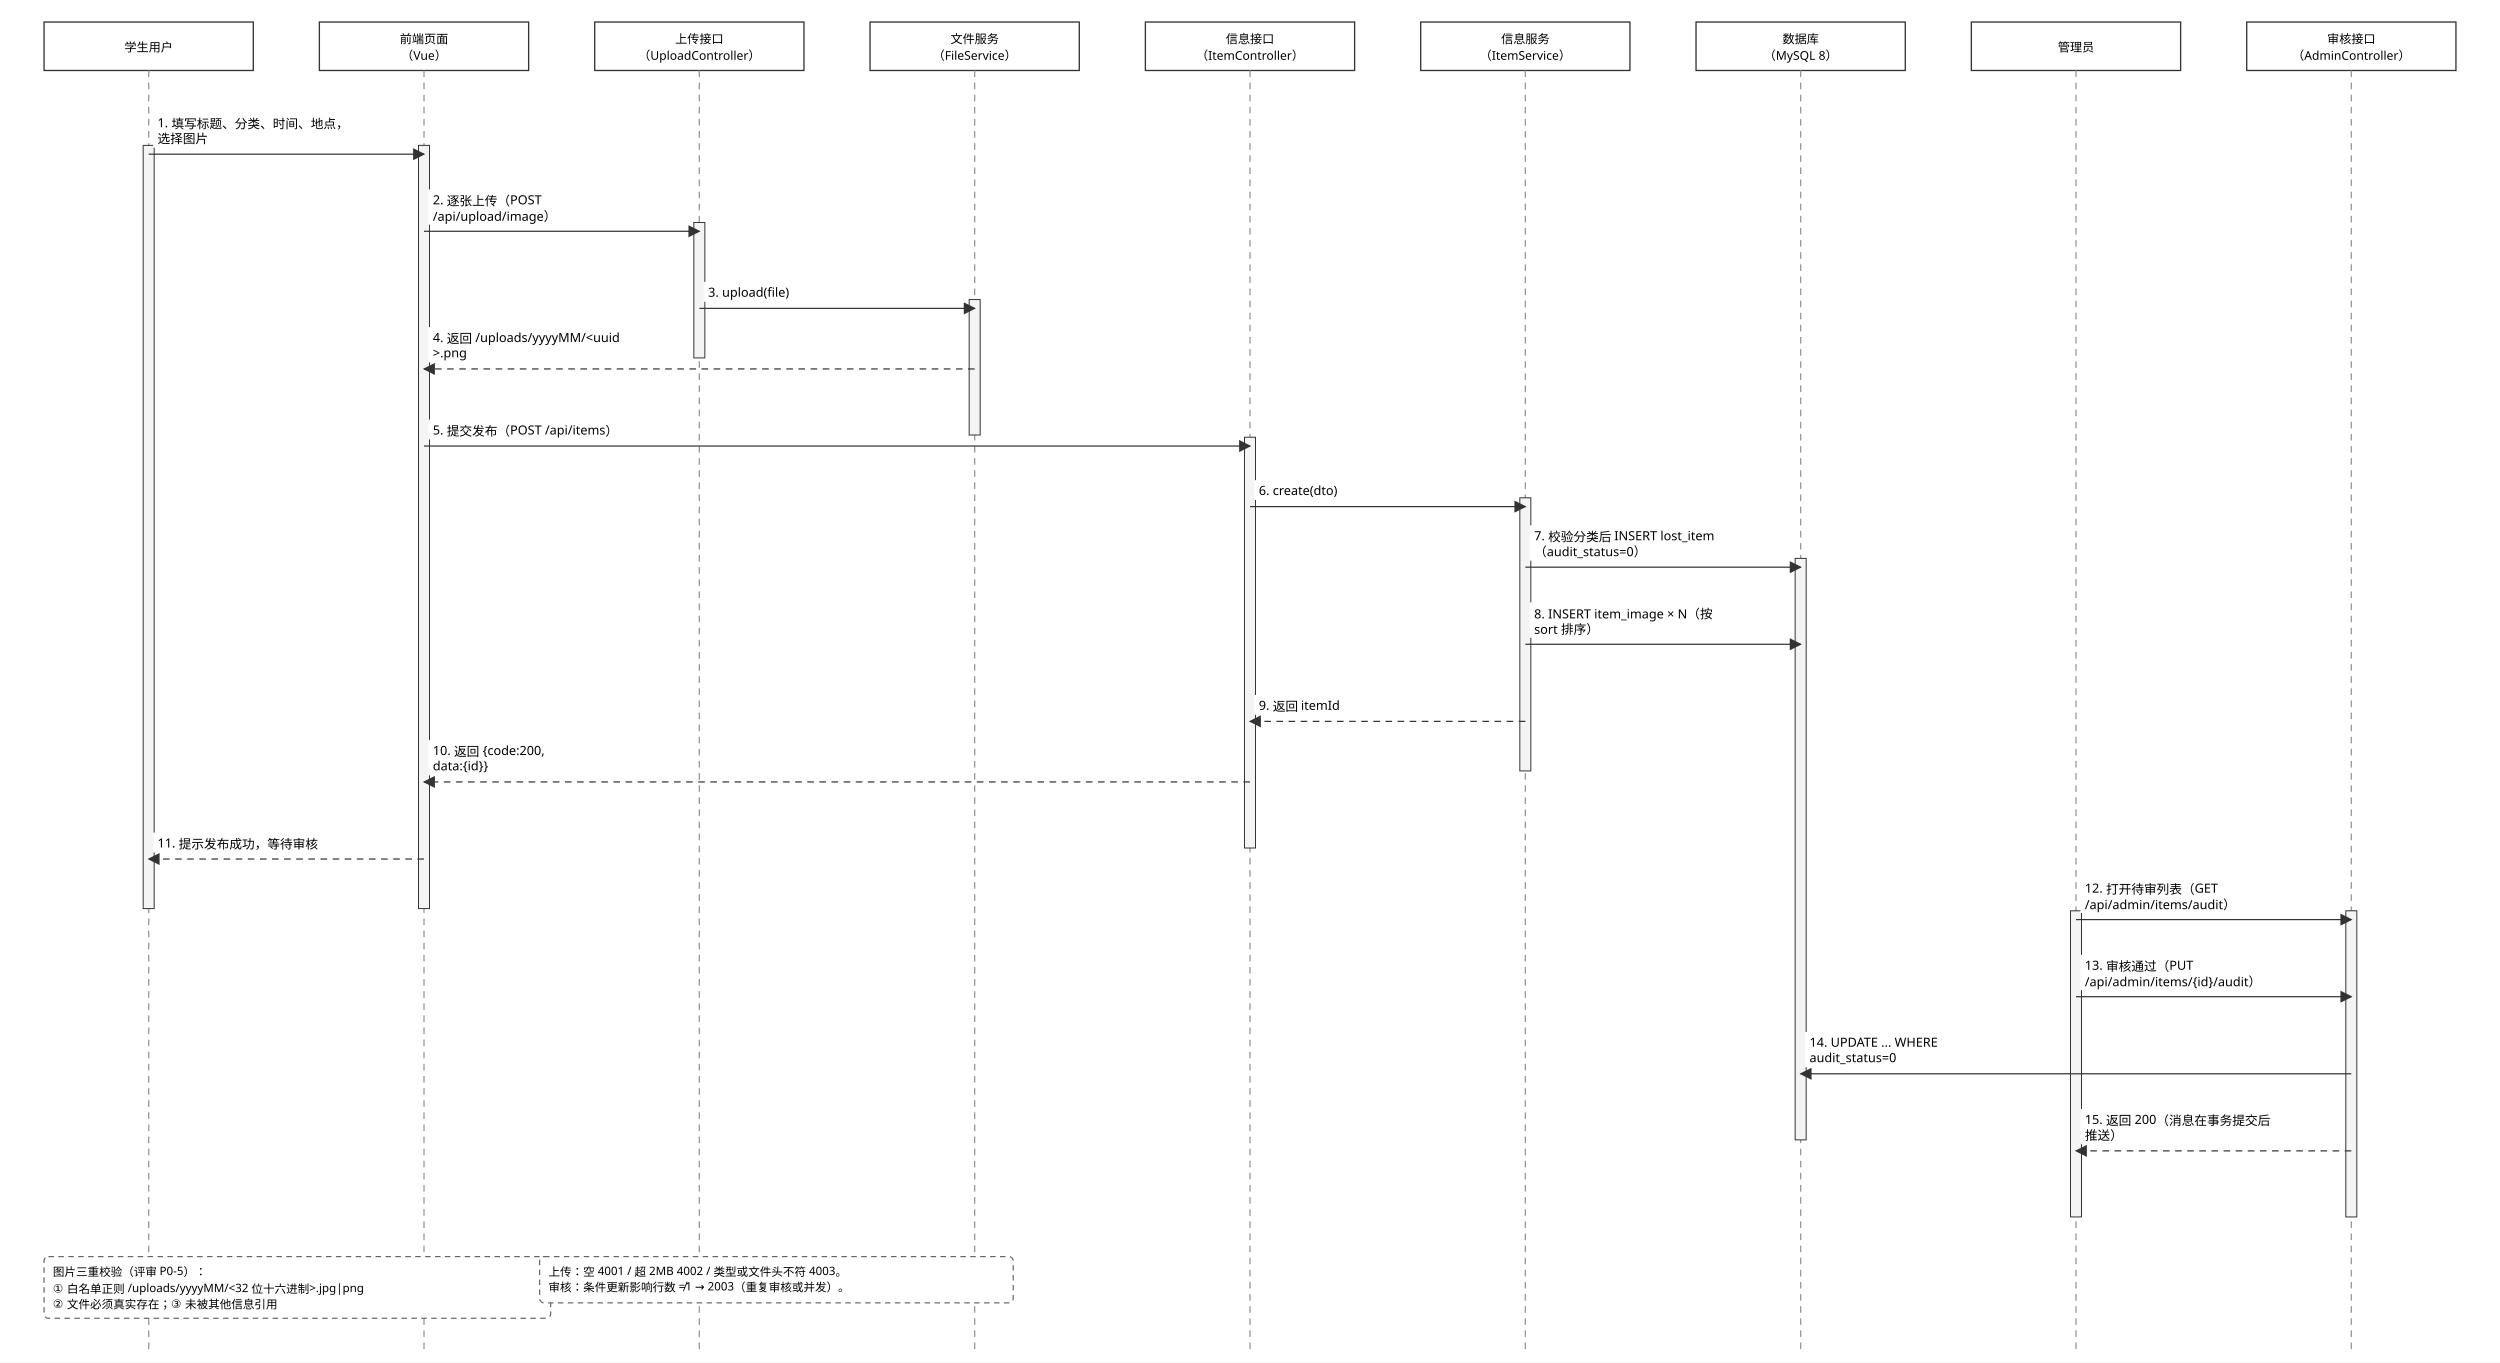
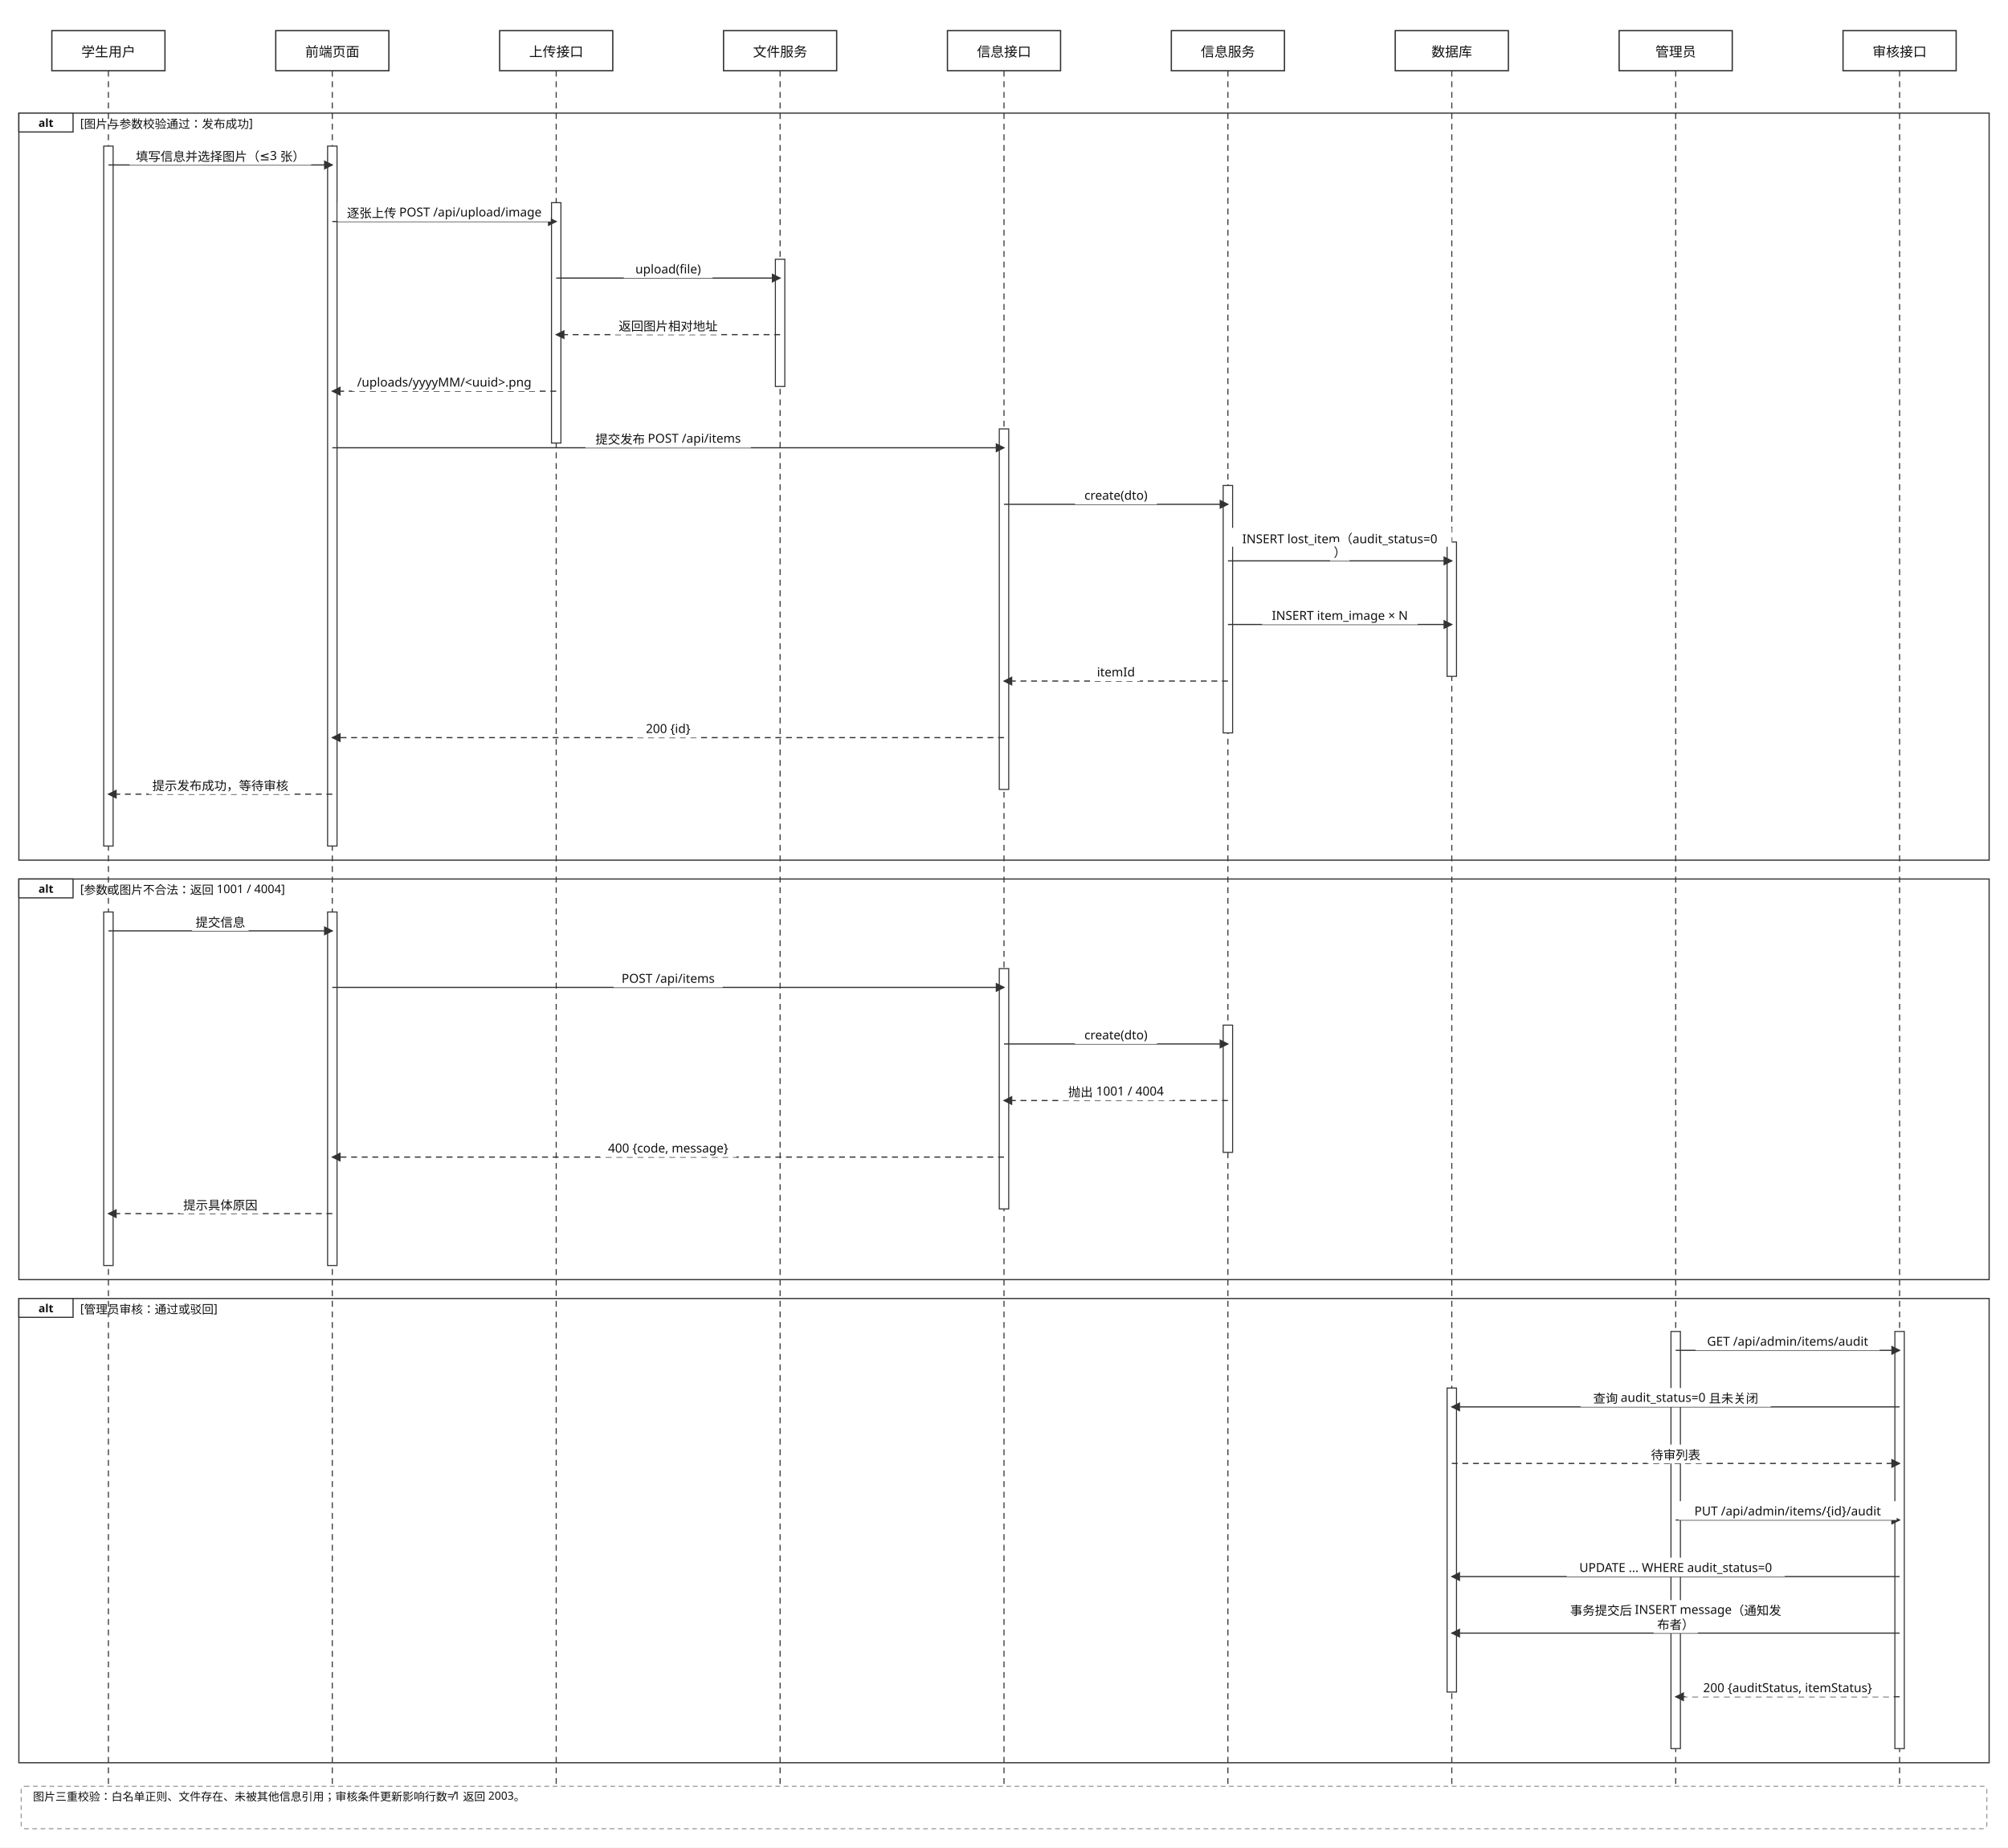
- <svg xmlns="http://www.w3.org/2000/svg" width="2270px" height="1237px" viewBox="0 0 2270 1237">
+ <svg xmlns="http://www.w3.org/2000/svg" width="1704px" height="1568px" viewBox="0 0 1704 1568">
  <defs>
-     <marker id="ar" markerWidth="10" markerHeight="10" refX="9" refY="5" orient="auto">
-       <path d="M0,0 L10,5 L0,10 z" fill="#333333" />
+     <marker id="a" markerWidth="8" markerHeight="8" refX="7" refY="4" orient="auto">
+       <path d="M0,0 L8,4 L0,8 z" fill="#333" />
    </marker>
  </defs>
-   <rect width="2270" height="1237" fill="#ffffff" />
-   <rect x="40.0" y="20" width="190" height="44" fill="#FFFFFF" stroke="#333333" stroke-width="1.2" />
-   <text x="135.0" y="42.0" text-anchor="middle" font-family="Microsoft YaHei,SimHei" font-size="11" fill="#000000" dominant-baseline="central">学生用户</text>
-   <line x1="135.0" y1="64" x2="135.0" y2="1225" stroke="#999999" stroke-width="1.2" stroke-dasharray="6 5" />
-   <rect x="290.0" y="20" width="190" height="44" fill="#FFFFFF" stroke="#333333" stroke-width="1.2" />
-   <text x="385.0" y="34.5" text-anchor="middle" font-family="Microsoft YaHei,SimHei" font-size="11" fill="#000000" dominant-baseline="central">前端页面</text>
-   <text x="385.0" y="49.5" text-anchor="middle" font-family="Microsoft YaHei,SimHei" font-size="11" fill="#000000" dominant-baseline="central">（Vue）</text>
-   <line x1="385.0" y1="64" x2="385.0" y2="1225" stroke="#999999" stroke-width="1.2" stroke-dasharray="6 5" />
-   <rect x="540.0" y="20" width="190" height="44" fill="#FFFFFF" stroke="#333333" stroke-width="1.2" />
-   <text x="635.0" y="34.5" text-anchor="middle" font-family="Microsoft YaHei,SimHei" font-size="11" fill="#000000" dominant-baseline="central">上传接口</text>
-   <text x="635.0" y="49.5" text-anchor="middle" font-family="Microsoft YaHei,SimHei" font-size="11" fill="#000000" dominant-baseline="central">（UploadController）</text>
-   <line x1="635.0" y1="64" x2="635.0" y2="1225" stroke="#999999" stroke-width="1.2" stroke-dasharray="6 5" />
-   <rect x="790.0" y="20" width="190" height="44" fill="#FFFFFF" stroke="#333333" stroke-width="1.2" />
-   <text x="885.0" y="34.5" text-anchor="middle" font-family="Microsoft YaHei,SimHei" font-size="11" fill="#000000" dominant-baseline="central">文件服务</text>
-   <text x="885.0" y="49.5" text-anchor="middle" font-family="Microsoft YaHei,SimHei" font-size="11" fill="#000000" dominant-baseline="central">（FileService）</text>
-   <line x1="885.0" y1="64" x2="885.0" y2="1225" stroke="#999999" stroke-width="1.2" stroke-dasharray="6 5" />
-   <rect x="1040.0" y="20" width="190" height="44" fill="#FFFFFF" stroke="#333333" stroke-width="1.2" />
-   <text x="1135.0" y="34.5" text-anchor="middle" font-family="Microsoft YaHei,SimHei" font-size="11" fill="#000000" dominant-baseline="central">信息接口</text>
-   <text x="1135.0" y="49.5" text-anchor="middle" font-family="Microsoft YaHei,SimHei" font-size="11" fill="#000000" dominant-baseline="central">（ItemController）</text>
-   <line x1="1135.0" y1="64" x2="1135.0" y2="1225" stroke="#999999" stroke-width="1.2" stroke-dasharray="6 5" />
-   <rect x="1290.0" y="20" width="190" height="44" fill="#FFFFFF" stroke="#333333" stroke-width="1.2" />
-   <text x="1385.0" y="34.5" text-anchor="middle" font-family="Microsoft YaHei,SimHei" font-size="11" fill="#000000" dominant-baseline="central">信息服务</text>
-   <text x="1385.0" y="49.5" text-anchor="middle" font-family="Microsoft YaHei,SimHei" font-size="11" fill="#000000" dominant-baseline="central">（ItemService）</text>
-   <line x1="1385.0" y1="64" x2="1385.0" y2="1225" stroke="#999999" stroke-width="1.2" stroke-dasharray="6 5" />
-   <rect x="1540.0" y="20" width="190" height="44" fill="#FFFFFF" stroke="#333333" stroke-width="1.2" />
-   <text x="1635.0" y="34.5" text-anchor="middle" font-family="Microsoft YaHei,SimHei" font-size="11" fill="#000000" dominant-baseline="central">数据库</text>
-   <text x="1635.0" y="49.5" text-anchor="middle" font-family="Microsoft YaHei,SimHei" font-size="11" fill="#000000" dominant-baseline="central">（MySQL 8）</text>
-   <line x1="1635.0" y1="64" x2="1635.0" y2="1225" stroke="#999999" stroke-width="1.2" stroke-dasharray="6 5" />
-   <rect x="1790.0" y="20" width="190" height="44" fill="#FFFFFF" stroke="#333333" stroke-width="1.2" />
-   <text x="1885.0" y="42.0" text-anchor="middle" font-family="Microsoft YaHei,SimHei" font-size="11" fill="#000000" dominant-baseline="central">管理员</text>
-   <line x1="1885.0" y1="64" x2="1885.0" y2="1225" stroke="#999999" stroke-width="1.2" stroke-dasharray="6 5" />
-   <rect x="2040.0" y="20" width="190" height="44" fill="#FFFFFF" stroke="#333333" stroke-width="1.2" />
-   <text x="2135.0" y="34.5" text-anchor="middle" font-family="Microsoft YaHei,SimHei" font-size="11" fill="#000000" dominant-baseline="central">审核接口</text>
-   <text x="2135.0" y="49.5" text-anchor="middle" font-family="Microsoft YaHei,SimHei" font-size="11" fill="#000000" dominant-baseline="central">（AdminController）</text>
-   <line x1="2135.0" y1="64" x2="2135.0" y2="1225" stroke="#999999" stroke-width="1.2" stroke-dasharray="6 5" />
-   <rect x="130.0" y="132" width="10" height="693" fill="#F4F4F4" stroke="#333333" stroke-width="0.9" />
-   <rect x="380.0" y="132" width="10" height="693" fill="#F4F4F4" stroke="#333333" stroke-width="0.9" />
-   <rect x="630.0" y="202" width="10" height="123" fill="#F4F4F4" stroke="#333333" stroke-width="0.9" />
-   <rect x="880.0" y="272" width="10" height="123" fill="#F4F4F4" stroke="#333333" stroke-width="0.9" />
-   <rect x="1130.0" y="397" width="10" height="373" fill="#F4F4F4" stroke="#333333" stroke-width="0.9" />
-   <rect x="1380.0" y="452" width="10" height="248" fill="#F4F4F4" stroke="#333333" stroke-width="0.9" />
-   <rect x="1630.0" y="507" width="10" height="528" fill="#F4F4F4" stroke="#333333" stroke-width="0.9" />
-   <rect x="1880.0" y="827" width="10" height="278" fill="#F4F4F4" stroke="#333333" stroke-width="0.9" />
-   <rect x="2130.0" y="827" width="10" height="278" fill="#F4F4F4" stroke="#333333" stroke-width="0.9" />
-   <path d="M 135.0,140 L 385.0,140" fill="none" stroke="#333333" stroke-width="1.1" marker-end="url(#ar)" />
-   <rect x="139.0" y="102" width="189.975" height="32" fill="#ffffff" />
-   <text x="143.0" y="111" font-family="Microsoft YaHei,SimHei" font-size="11.5" fill="#000000" dominant-baseline="central">1. 填写标题、分类、时间、地点，</text>
-   <text x="143.0" y="125" font-family="Microsoft YaHei,SimHei" font-size="11.5" fill="#000000" dominant-baseline="central">选择图片</text>
-   <path d="M 385.0,210 L 635.0,210" fill="none" stroke="#333333" stroke-width="1.1" marker-end="url(#ar)" />
-   <rect x="389.0" y="172" width="129.025" height="32" fill="#ffffff" />
-   <text x="393.0" y="181" font-family="Microsoft YaHei,SimHei" font-size="11.5" fill="#000000" dominant-baseline="central">2. 逐张上传（POST </text>
-   <text x="393.0" y="195" font-family="Microsoft YaHei,SimHei" font-size="11.5" fill="#000000" dominant-baseline="central">/api/upload/image）</text>
-   <path d="M 635.0,280 L 885.0,280" fill="none" stroke="#333333" stroke-width="1.1" marker-end="url(#ar)" />
-   <rect x="639.0" y="256" width="104.875" height="18" fill="#ffffff" />
-   <text x="643.0" y="265" font-family="Microsoft YaHei,SimHei" font-size="11.5" fill="#000000" dominant-baseline="central">3. upload(file)</text>
-   <path d="M 885.0,335 L 385.0,335" fill="none" stroke="#333333" stroke-width="1.1" stroke-dasharray="6 5" marker-end="url(#ar)" />
-   <rect x="389.0" y="297" width="191.125" height="32" fill="#ffffff" />
-   <text x="393.0" y="306" font-family="Microsoft YaHei,SimHei" font-size="11.5" fill="#000000" dominant-baseline="central">4. 返回 /uploads/yyyyMM/&lt;uuid</text>
-   <text x="393.0" y="320" font-family="Microsoft YaHei,SimHei" font-size="11.5" fill="#000000" dominant-baseline="central">&gt;.png</text>
-   <path d="M 385.0,405 L 1135.0,405" fill="none" stroke="#333333" stroke-width="1.1" marker-end="url(#ar)" />
-   <rect x="389.0" y="381" width="192.85" height="18" fill="#ffffff" />
-   <text x="393.0" y="390" font-family="Microsoft YaHei,SimHei" font-size="11.5" fill="#000000" dominant-baseline="central">5. 提交发布（POST /api/items）</text>
-   <path d="M 1135.0,460 L 1385.0,460" fill="none" stroke="#333333" stroke-width="1.1" marker-end="url(#ar)" />
-   <rect x="1139.0" y="436" width="98.55" height="18" fill="#ffffff" />
-   <text x="1143.0" y="445" font-family="Microsoft YaHei,SimHei" font-size="11.5" fill="#000000" dominant-baseline="central">6. create(dto)</text>
-   <path d="M 1385.0,515 L 1635.0,515" fill="none" stroke="#333333" stroke-width="1.1" marker-end="url(#ar)" />
-   <rect x="1389.0" y="477" width="194.0" height="32" fill="#ffffff" />
-   <text x="1393.0" y="486" font-family="Microsoft YaHei,SimHei" font-size="11.5" fill="#000000" dominant-baseline="central">7. 校验分类后 INSERT lost_item</text>
-   <text x="1393.0" y="500" font-family="Microsoft YaHei,SimHei" font-size="11.5" fill="#000000" dominant-baseline="central">（audit_status=0）</text>
-   <path d="M 1385.0,585 L 1635.0,585" fill="none" stroke="#333333" stroke-width="1.1" marker-end="url(#ar)" />
-   <rect x="1389.0" y="547" width="189.975" height="32" fill="#ffffff" />
-   <text x="1393.0" y="556" font-family="Microsoft YaHei,SimHei" font-size="11.5" fill="#000000" dominant-baseline="central">8. INSERT item_image × N（按</text>
-   <text x="1393.0" y="570" font-family="Microsoft YaHei,SimHei" font-size="11.5" fill="#000000" dominant-baseline="central"> sort 排序）</text>
-   <path d="M 1385.0,655 L 1135.0,655" fill="none" stroke="#333333" stroke-width="1.1" stroke-dasharray="6 5" marker-end="url(#ar)" />
-   <rect x="1139.0" y="631" width="96.25" height="18" fill="#ffffff" />
-   <text x="1143.0" y="640" font-family="Microsoft YaHei,SimHei" font-size="11.5" fill="#000000" dominant-baseline="central">9. 返回 itemId</text>
-   <path d="M 1135.0,710 L 385.0,710" fill="none" stroke="#333333" stroke-width="1.1" stroke-dasharray="6 5" marker-end="url(#ar)" />
-   <rect x="389.0" y="672" width="134.2" height="32" fill="#ffffff" />
-   <text x="393.0" y="681" font-family="Microsoft YaHei,SimHei" font-size="11.5" fill="#000000" dominant-baseline="central">10. 返回 {code:200, </text>
-   <text x="393.0" y="695" font-family="Microsoft YaHei,SimHei" font-size="11.5" fill="#000000" dominant-baseline="central">data:{id}}</text>
-   <path d="M 385.0,780 L 135.0,780" fill="none" stroke="#333333" stroke-width="1.1" stroke-dasharray="6 5" marker-end="url(#ar)" />
-   <rect x="139.0" y="756" width="161.8" height="18" fill="#ffffff" />
-   <text x="143.0" y="765" font-family="Microsoft YaHei,SimHei" font-size="11.5" fill="#000000" dominant-baseline="central">11. 提示发布成功，等待审核</text>
-   <path d="M 1885.0,835 L 2135.0,835" fill="none" stroke="#333333" stroke-width="1.1" marker-end="url(#ar)" />
-   <rect x="1889.0" y="797" width="160.65" height="32" fill="#ffffff" />
-   <text x="1893.0" y="806" font-family="Microsoft YaHei,SimHei" font-size="11.5" fill="#000000" dominant-baseline="central">12. 打开待审列表（GET </text>
-   <text x="1893.0" y="820" font-family="Microsoft YaHei,SimHei" font-size="11.5" fill="#000000" dominant-baseline="central">/api/admin/items/audit）</text>
-   <path d="M 1885.0,905 L 2135.0,905" fill="none" stroke="#333333" stroke-width="1.1" marker-end="url(#ar)" />
-   <rect x="1889.0" y="867" width="192.275" height="32" fill="#ffffff" />
-   <text x="1893.0" y="876" font-family="Microsoft YaHei,SimHei" font-size="11.5" fill="#000000" dominant-baseline="central">13. 审核通过（PUT </text>
-   <text x="1893.0" y="890" font-family="Microsoft YaHei,SimHei" font-size="11.5" fill="#000000" dominant-baseline="central">/api/admin/items/{id}/audit）</text>
-   <path d="M 2135.0,975 L 1635.0,975" fill="none" stroke="#333333" stroke-width="1.1" marker-end="url(#ar)" />
-   <rect x="1639.0" y="937" width="142.825" height="32" fill="#ffffff" />
-   <text x="1643.0" y="946" font-family="Microsoft YaHei,SimHei" font-size="11.5" fill="#000000" dominant-baseline="central">14. UPDATE ... WHERE </text>
-   <text x="1643.0" y="960" font-family="Microsoft YaHei,SimHei" font-size="11.5" fill="#000000" dominant-baseline="central">audit_status=0</text>
-   <path d="M 2135.0,1045 L 1885.0,1045" fill="none" stroke="#333333" stroke-width="1.1" stroke-dasharray="6 5" marker-end="url(#ar)" />
-   <rect x="1889.0" y="1007" width="187.1" height="32" fill="#ffffff" />
-   <text x="1893.0" y="1016" font-family="Microsoft YaHei,SimHei" font-size="11.5" fill="#000000" dominant-baseline="central">15. 返回 200（消息在事务提交后</text>
-   <text x="1893.0" y="1030" font-family="Microsoft YaHei,SimHei" font-size="11.5" fill="#000000" dominant-baseline="central">推送）</text>
-   <rect x="40" y="1141" width="460" height="56" rx="4" fill="#FFFFFF" stroke="#666666" stroke-width="1.1" stroke-dasharray="5 4" />
-   <text x="48" y="1154.0" font-family="Microsoft YaHei,SimHei" font-size="10.5" fill="#000000" dominant-baseline="central">图片三重校验（评审 P0-5）：</text>
-   <text x="48" y="1168.0" font-family="Microsoft YaHei,SimHei" font-size="10.5" fill="#000000" dominant-baseline="central">　① 白名单正则 /uploads/yyyyMM/&lt;32 位十六进制&gt;.jpg|png</text>
-   <text x="48" y="1182.0" font-family="Microsoft YaHei,SimHei" font-size="10.5" fill="#000000" dominant-baseline="central">　② 文件必须真实存在；③ 未被其他信息引用</text>
-   <rect x="490" y="1141" width="430" height="42" rx="4" fill="#FFFFFF" stroke="#666666" stroke-width="1.1" stroke-dasharray="5 4" />
-   <text x="498" y="1154.0" font-family="Microsoft YaHei,SimHei" font-size="10.5" fill="#000000" dominant-baseline="central">上传：空 4001 / 超 2MB 4002 / 类型或文件头不符 4003。</text>
-   <text x="498" y="1168.0" font-family="Microsoft YaHei,SimHei" font-size="10.5" fill="#000000" dominant-baseline="central">审核：条件更新影响行数 ≠1 → 2003（重复审核或并发）。</text>
+   <rect width="1704" height="1568" fill="#fff" />
+   <rect x="44.0" y="26" width="96" height="34" rx="0" fill="#fff" stroke="#333" stroke-width="1.1" />
+   <text x="92.0" y="43" text-anchor="middle" font-family="Microsoft YaHei,SimHei" font-size="11.5" fill="#111" dominant-baseline="central">学生用户</text>
+   <path d="M 92.0,60 L 92.0,1554" fill="none" stroke="#333" stroke-width="0.9" stroke-dasharray="5 4" />
+   <rect x="234.0" y="26" width="96" height="34" rx="0" fill="#fff" stroke="#333" stroke-width="1.1" />
+   <text x="282.0" y="43" text-anchor="middle" font-family="Microsoft YaHei,SimHei" font-size="11.5" fill="#111" dominant-baseline="central">前端页面</text>
+   <path d="M 282.0,60 L 282.0,1554" fill="none" stroke="#333" stroke-width="0.9" stroke-dasharray="5 4" />
+   <rect x="424.0" y="26" width="96" height="34" rx="0" fill="#fff" stroke="#333" stroke-width="1.1" />
+   <text x="472.0" y="43" text-anchor="middle" font-family="Microsoft YaHei,SimHei" font-size="11.5" fill="#111" dominant-baseline="central">上传接口</text>
+   <path d="M 472.0,60 L 472.0,1554" fill="none" stroke="#333" stroke-width="0.9" stroke-dasharray="5 4" />
+   <rect x="614.0" y="26" width="96" height="34" rx="0" fill="#fff" stroke="#333" stroke-width="1.1" />
+   <text x="662.0" y="43" text-anchor="middle" font-family="Microsoft YaHei,SimHei" font-size="11.5" fill="#111" dominant-baseline="central">文件服务</text>
+   <path d="M 662.0,60 L 662.0,1554" fill="none" stroke="#333" stroke-width="0.9" stroke-dasharray="5 4" />
+   <rect x="804.0" y="26" width="96" height="34" rx="0" fill="#fff" stroke="#333" stroke-width="1.1" />
+   <text x="852.0" y="43" text-anchor="middle" font-family="Microsoft YaHei,SimHei" font-size="11.5" fill="#111" dominant-baseline="central">信息接口</text>
+   <path d="M 852.0,60 L 852.0,1554" fill="none" stroke="#333" stroke-width="0.9" stroke-dasharray="5 4" />
+   <rect x="994.0" y="26" width="96" height="34" rx="0" fill="#fff" stroke="#333" stroke-width="1.1" />
+   <text x="1042.0" y="43" text-anchor="middle" font-family="Microsoft YaHei,SimHei" font-size="11.5" fill="#111" dominant-baseline="central">信息服务</text>
+   <path d="M 1042.0,60 L 1042.0,1554" fill="none" stroke="#333" stroke-width="0.9" stroke-dasharray="5 4" />
+   <rect x="1184.0" y="26" width="96" height="34" rx="0" fill="#fff" stroke="#333" stroke-width="1.1" />
+   <text x="1232.0" y="43" text-anchor="middle" font-family="Microsoft YaHei,SimHei" font-size="11.5" fill="#111" dominant-baseline="central">数据库</text>
+   <path d="M 1232.0,60 L 1232.0,1554" fill="none" stroke="#333" stroke-width="0.9" stroke-dasharray="5 4" />
+   <rect x="1374.0" y="26" width="96" height="34" rx="0" fill="#fff" stroke="#333" stroke-width="1.1" />
+   <text x="1422.0" y="43" text-anchor="middle" font-family="Microsoft YaHei,SimHei" font-size="11.5" fill="#111" dominant-baseline="central">管理员</text>
+   <path d="M 1422.0,60 L 1422.0,1554" fill="none" stroke="#333" stroke-width="0.9" stroke-dasharray="5 4" />
+   <rect x="1564.0" y="26" width="96" height="34" rx="0" fill="#fff" stroke="#333" stroke-width="1.1" />
+   <text x="1612.0" y="43" text-anchor="middle" font-family="Microsoft YaHei,SimHei" font-size="11.5" fill="#111" dominant-baseline="central">审核接口</text>
+   <path d="M 1612.0,60 L 1612.0,1554" fill="none" stroke="#333" stroke-width="0.9" stroke-dasharray="5 4" />
+   <rect x="16" y="96" width="1672" height="634" rx="0" fill="none" stroke="#333" stroke-width="1.0" />
+   <path d="M 16,96 L 62,96 L 62,112 L 16,112 Z" fill="#fff" stroke="#333" stroke-width="1.0" />
+   <text x="39.0" y="104" text-anchor="middle" font-family="Microsoft YaHei,SimHei" font-size="9.5" fill="#111" dominant-baseline="central" font-weight="bold">alt</text>
+   <text x="68" y="104" text-anchor="start" font-family="Microsoft YaHei,SimHei" font-size="10" fill="#111" dominant-baseline="central">[图片与参数校验通过：发布成功]</text>
+   <rect x="88.0" y="124" width="8" height="594" fill="#fff" stroke="#333" stroke-width="0.9" />
+   <rect x="278.0" y="124" width="8" height="594" fill="#fff" stroke="#333" stroke-width="0.9" />
+   <rect x="468.0" y="172" width="8" height="204" fill="#fff" stroke="#333" stroke-width="0.9" />
+   <rect x="658.0" y="220" width="8" height="108" fill="#fff" stroke="#333" stroke-width="0.9" />
+   <rect x="848.0" y="364" width="8" height="306" fill="#fff" stroke="#333" stroke-width="0.9" />
+   <rect x="1038.0" y="412" width="8" height="210" fill="#fff" stroke="#333" stroke-width="0.9" />
+   <rect x="1228.0" y="460" width="8" height="114" fill="#fff" stroke="#333" stroke-width="0.9" />
+   <path d="M 92.0,140 L 282.0,140" fill="none" stroke="#333" stroke-width="1.0" marker-end="url(#a)" />
+   <rect x="109.975" y="124" width="154.05" height="16" fill="#fff" />
+   <text x="187.0" y="132" text-anchor="middle" font-family="Microsoft YaHei,SimHei" font-size="10.5" fill="#111" dominant-baseline="central">填写信息并选择图片（≤3 张）</text>
+   <path d="M 282.0,188 L 472.0,188" fill="none" stroke="#333" stroke-width="1.0" marker-end="url(#a)" />
+   <rect x="286.587" y="172" width="180.825" height="16" fill="#fff" />
+   <text x="377.0" y="180" text-anchor="middle" font-family="Microsoft YaHei,SimHei" font-size="10.5" fill="#111" dominant-baseline="central">逐张上传 POST /api/upload/image</text>
+   <path d="M 472.0,236 L 662.0,236" fill="none" stroke="#333" stroke-width="1.0" marker-end="url(#a)" />
+   <rect x="529.35" y="220" width="75.3" height="16" fill="#fff" />
+   <text x="567.0" y="228" text-anchor="middle" font-family="Microsoft YaHei,SimHei" font-size="10.5" fill="#111" dominant-baseline="central">upload(file)</text>
+   <path d="M 662.0,284 L 472.0,284" fill="none" stroke="#333" stroke-width="1.0" stroke-dasharray="5 4" marker-end="url(#a)" />
+   <rect x="522.0" y="268" width="90.0" height="16" fill="#fff" />
+   <text x="567.0" y="276" text-anchor="middle" font-family="Microsoft YaHei,SimHei" font-size="10.5" fill="#111" dominant-baseline="central">返回图片相对地址</text>
+   <path d="M 472.0,332 L 282.0,332" fill="none" stroke="#333" stroke-width="1.0" stroke-dasharray="5 4" marker-end="url(#a)" />
+   <rect x="298.925" y="316" width="156.15" height="16" fill="#fff" />
+   <text x="377.0" y="324" text-anchor="middle" font-family="Microsoft YaHei,SimHei" font-size="10.5" fill="#111" dominant-baseline="central">/uploads/yyyyMM/&lt;uuid&gt;.png</text>
+   <path d="M 282.0,380 L 852.0,380" fill="none" stroke="#333" stroke-width="1.0" marker-end="url(#a)" />
+   <rect x="496.8" y="364" width="140.4" height="16" fill="#fff" />
+   <text x="567.0" y="372" text-anchor="middle" font-family="Microsoft YaHei,SimHei" font-size="10.5" fill="#111" dominant-baseline="central">提交发布 POST /api/items</text>
+   <path d="M 852.0,428 L 1042.0,428" fill="none" stroke="#333" stroke-width="1.0" marker-end="url(#a)" />
+   <rect x="912.237" y="412" width="69.525" height="16" fill="#fff" />
+   <text x="947.0" y="420" text-anchor="middle" font-family="Microsoft YaHei,SimHei" font-size="10.5" fill="#111" dominant-baseline="central">create(dto)</text>
+   <path d="M 1042.0,476 L 1232.0,476" fill="none" stroke="#333" stroke-width="1.0" marker-end="url(#a)" />
+   <rect x="1042.125" y="448" width="189.75" height="16" fill="#fff" />
+   <text x="1137.0" y="456" text-anchor="middle" font-family="Microsoft YaHei,SimHei" font-size="10.5" fill="#111" dominant-baseline="central">INSERT lost_item（audit_status=0</text>
+   <rect x="1128.75" y="460" width="16.5" height="16" fill="#fff" />
+   <text x="1137.0" y="468" text-anchor="middle" font-family="Microsoft YaHei,SimHei" font-size="10.5" fill="#111" dominant-baseline="central">）</text>
+   <path d="M 1042.0,530 L 1232.0,530" fill="none" stroke="#333" stroke-width="1.0" marker-end="url(#a)" />
+   <rect x="1071.0" y="514" width="132.0" height="16" fill="#fff" />
+   <text x="1137.0" y="522" text-anchor="middle" font-family="Microsoft YaHei,SimHei" font-size="10.5" fill="#111" dominant-baseline="central">INSERT item_image × N</text>
+   <path d="M 1042.0,578 L 852.0,578" fill="none" stroke="#333" stroke-width="1.0" stroke-dasharray="5 4" marker-end="url(#a)" />
+   <rect x="926.675" y="562" width="40.65" height="16" fill="#fff" />
+   <text x="947.0" y="570" text-anchor="middle" font-family="Microsoft YaHei,SimHei" font-size="10.5" fill="#111" dominant-baseline="central">itemId</text>
+   <path d="M 852.0,626 L 282.0,626" fill="none" stroke="#333" stroke-width="1.0" stroke-dasharray="5 4" marker-end="url(#a)" />
+   <rect x="540.9" y="610" width="52.2" height="16" fill="#fff" />
+   <text x="567.0" y="618" text-anchor="middle" font-family="Microsoft YaHei,SimHei" font-size="10.5" fill="#111" dominant-baseline="central">200 {id}</text>
+   <path d="M 282.0,674 L 92.0,674" fill="none" stroke="#333" stroke-width="1.0" stroke-dasharray="5 4" marker-end="url(#a)" />
+   <rect x="126.25" y="658" width="121.5" height="16" fill="#fff" />
+   <text x="187.0" y="666" text-anchor="middle" font-family="Microsoft YaHei,SimHei" font-size="10.5" fill="#111" dominant-baseline="central">提示发布成功，等待审核</text>
+   <rect x="16" y="746" width="1672" height="340" rx="0" fill="none" stroke="#333" stroke-width="1.0" />
+   <path d="M 16,746 L 62,746 L 62,762 L 16,762 Z" fill="#fff" stroke="#333" stroke-width="1.0" />
+   <text x="39.0" y="754" text-anchor="middle" font-family="Microsoft YaHei,SimHei" font-size="9.5" fill="#111" dominant-baseline="central" font-weight="bold">alt</text>
+   <text x="68" y="754" text-anchor="start" font-family="Microsoft YaHei,SimHei" font-size="10" fill="#111" dominant-baseline="central">[参数或图片不合法：返回 1001 / 4004]</text>
+   <rect x="88.0" y="774" width="8" height="300" fill="#fff" stroke="#333" stroke-width="0.9" />
+   <rect x="278.0" y="774" width="8" height="300" fill="#fff" stroke="#333" stroke-width="0.9" />
+   <rect x="848.0" y="822" width="8" height="204" fill="#fff" stroke="#333" stroke-width="0.9" />
+   <rect x="1038.0" y="870" width="8" height="108" fill="#fff" stroke="#333" stroke-width="0.9" />
+   <path d="M 92.0,790 L 282.0,790" fill="none" stroke="#333" stroke-width="1.0" marker-end="url(#a)" />
+   <rect x="163.0" y="774" width="48.0" height="16" fill="#fff" />
+   <text x="187.0" y="782" text-anchor="middle" font-family="Microsoft YaHei,SimHei" font-size="10.5" fill="#111" dominant-baseline="central">提交信息</text>
+   <path d="M 282.0,838 L 852.0,838" fill="none" stroke="#333" stroke-width="1.0" marker-end="url(#a)" />
+   <rect x="520.688" y="822" width="92.625" height="16" fill="#fff" />
+   <text x="567.0" y="830" text-anchor="middle" font-family="Microsoft YaHei,SimHei" font-size="10.5" fill="#111" dominant-baseline="central">POST /api/items</text>
+   <path d="M 852.0,886 L 1042.0,886" fill="none" stroke="#333" stroke-width="1.0" marker-end="url(#a)" />
+   <rect x="912.237" y="870" width="69.525" height="16" fill="#fff" />
+   <text x="947.0" y="878" text-anchor="middle" font-family="Microsoft YaHei,SimHei" font-size="10.5" fill="#111" dominant-baseline="central">create(dto)</text>
+   <path d="M 1042.0,934 L 852.0,934" fill="none" stroke="#333" stroke-width="1.0" stroke-dasharray="5 4" marker-end="url(#a)" />
+   <rect x="898.85" y="918" width="96.3" height="16" fill="#fff" />
+   <text x="947.0" y="926" text-anchor="middle" font-family="Microsoft YaHei,SimHei" font-size="10.5" fill="#111" dominant-baseline="central">抛出 1001 / 4004</text>
+   <path d="M 852.0,982 L 282.0,982" fill="none" stroke="#333" stroke-width="1.0" stroke-dasharray="5 4" marker-end="url(#a)" />
+   <rect x="509.137" y="966" width="115.725" height="16" fill="#fff" />
+   <text x="567.0" y="974" text-anchor="middle" font-family="Microsoft YaHei,SimHei" font-size="10.5" fill="#111" dominant-baseline="central">400 {code, message}</text>
+   <path d="M 282.0,1030 L 92.0,1030" fill="none" stroke="#333" stroke-width="1.0" stroke-dasharray="5 4" marker-end="url(#a)" />
+   <rect x="152.5" y="1014" width="69.0" height="16" fill="#fff" />
+   <text x="187.0" y="1022" text-anchor="middle" font-family="Microsoft YaHei,SimHei" font-size="10.5" fill="#111" dominant-baseline="central">提示具体原因</text>
+   <rect x="16" y="1102" width="1672" height="394" rx="0" fill="none" stroke="#333" stroke-width="1.0" />
+   <path d="M 16,1102 L 62,1102 L 62,1118 L 16,1118 Z" fill="#fff" stroke="#333" stroke-width="1.0" />
+   <text x="39.0" y="1110" text-anchor="middle" font-family="Microsoft YaHei,SimHei" font-size="9.5" fill="#111" dominant-baseline="central" font-weight="bold">alt</text>
+   <text x="68" y="1110" text-anchor="start" font-family="Microsoft YaHei,SimHei" font-size="10" fill="#111" dominant-baseline="central">[管理员审核：通过或驳回]</text>
+   <rect x="1418.0" y="1130" width="8" height="354" fill="#fff" stroke="#333" stroke-width="0.9" />
+   <rect x="1608.0" y="1130" width="8" height="354" fill="#fff" stroke="#333" stroke-width="0.9" />
+   <rect x="1228.0" y="1178" width="8" height="258" fill="#fff" stroke="#333" stroke-width="0.9" />
+   <path d="M 1422.0,1146 L 1612.0,1146" fill="none" stroke="#333" stroke-width="1.0" marker-end="url(#a)" />
+   <rect x="1438.925" y="1130" width="156.15" height="16" fill="#fff" />
+   <text x="1517.0" y="1138" text-anchor="middle" font-family="Microsoft YaHei,SimHei" font-size="10.5" fill="#111" dominant-baseline="central">GET /api/admin/items/audit</text>
+   <path d="M 1612.0,1194 L 1232.0,1194" fill="none" stroke="#333" stroke-width="1.0" marker-end="url(#a)" />
+   <rect x="1341.3" y="1178" width="161.4" height="16" fill="#fff" />
+   <text x="1422.0" y="1186" text-anchor="middle" font-family="Microsoft YaHei,SimHei" font-size="10.5" fill="#111" dominant-baseline="central">查询 audit_status=0 且未关闭</text>
+   <path d="M 1232.0,1242 L 1612.0,1242" fill="none" stroke="#333" stroke-width="1.0" stroke-dasharray="5 4" marker-end="url(#a)" />
+   <rect x="1398.0" y="1226" width="48.0" height="16" fill="#fff" />
+   <text x="1422.0" y="1234" text-anchor="middle" font-family="Microsoft YaHei,SimHei" font-size="10.5" fill="#111" dominant-baseline="central">待审列表</text>
+   <path d="M 1422.0,1290 L 1612.0,1290" fill="none" stroke="#333" stroke-width="1.0" marker-end="url(#a)" />
+   <rect x="1424.487" y="1274" width="185.025" height="16" fill="#fff" />
+   <text x="1517.0" y="1282" text-anchor="middle" font-family="Microsoft YaHei,SimHei" font-size="10.5" fill="#111" dominant-baseline="central">PUT /api/admin/items/{id}/audit</text>
+   <path d="M 1612.0,1338 L 1232.0,1338" fill="none" stroke="#333" stroke-width="1.0" marker-end="url(#a)" />
+   <rect x="1329.487" y="1322" width="185.025" height="16" fill="#fff" />
+   <text x="1422.0" y="1330" text-anchor="middle" font-family="Microsoft YaHei,SimHei" font-size="10.5" fill="#111" dominant-baseline="central">UPDATE ... WHERE audit_status=0</text>
+   <path d="M 1612.0,1386 L 1232.0,1386" fill="none" stroke="#333" stroke-width="1.0" marker-end="url(#a)" />
+   <rect x="1328.438" y="1358" width="187.125" height="16" fill="#fff" />
+   <text x="1422.0" y="1366" text-anchor="middle" font-family="Microsoft YaHei,SimHei" font-size="10.5" fill="#111" dominant-baseline="central">事务提交后 INSERT message（通知发</text>
+   <rect x="1403.25" y="1370" width="37.5" height="16" fill="#fff" />
+   <text x="1422.0" y="1378" text-anchor="middle" font-family="Microsoft YaHei,SimHei" font-size="10.5" fill="#111" dominant-baseline="central">布者）</text>
+   <path d="M 1612.0,1440 L 1422.0,1440" fill="none" stroke="#333" stroke-width="1.0" stroke-dasharray="5 4" marker-end="url(#a)" />
+   <rect x="1430.263" y="1424" width="173.475" height="16" fill="#fff" />
+   <text x="1517.0" y="1432" text-anchor="middle" font-family="Microsoft YaHei,SimHei" font-size="10.5" fill="#111" dominant-baseline="central">200 {auditStatus, itemStatus}</text>
+   <rect x="18" y="1516" width="1668" height="36" rx="3" fill="#fff" stroke="#999" stroke-width="0.9" stroke-dasharray="4 3" />
+   <text x="28" y="1524" text-anchor="start" font-family="Microsoft YaHei,SimHei" font-size="9.5" fill="#111" dominant-baseline="central">图片三重校验：白名单正则、文件存在、未被其他信息引用；审核条件更新影响行数≠1 返回 2003。</text>
</svg>
